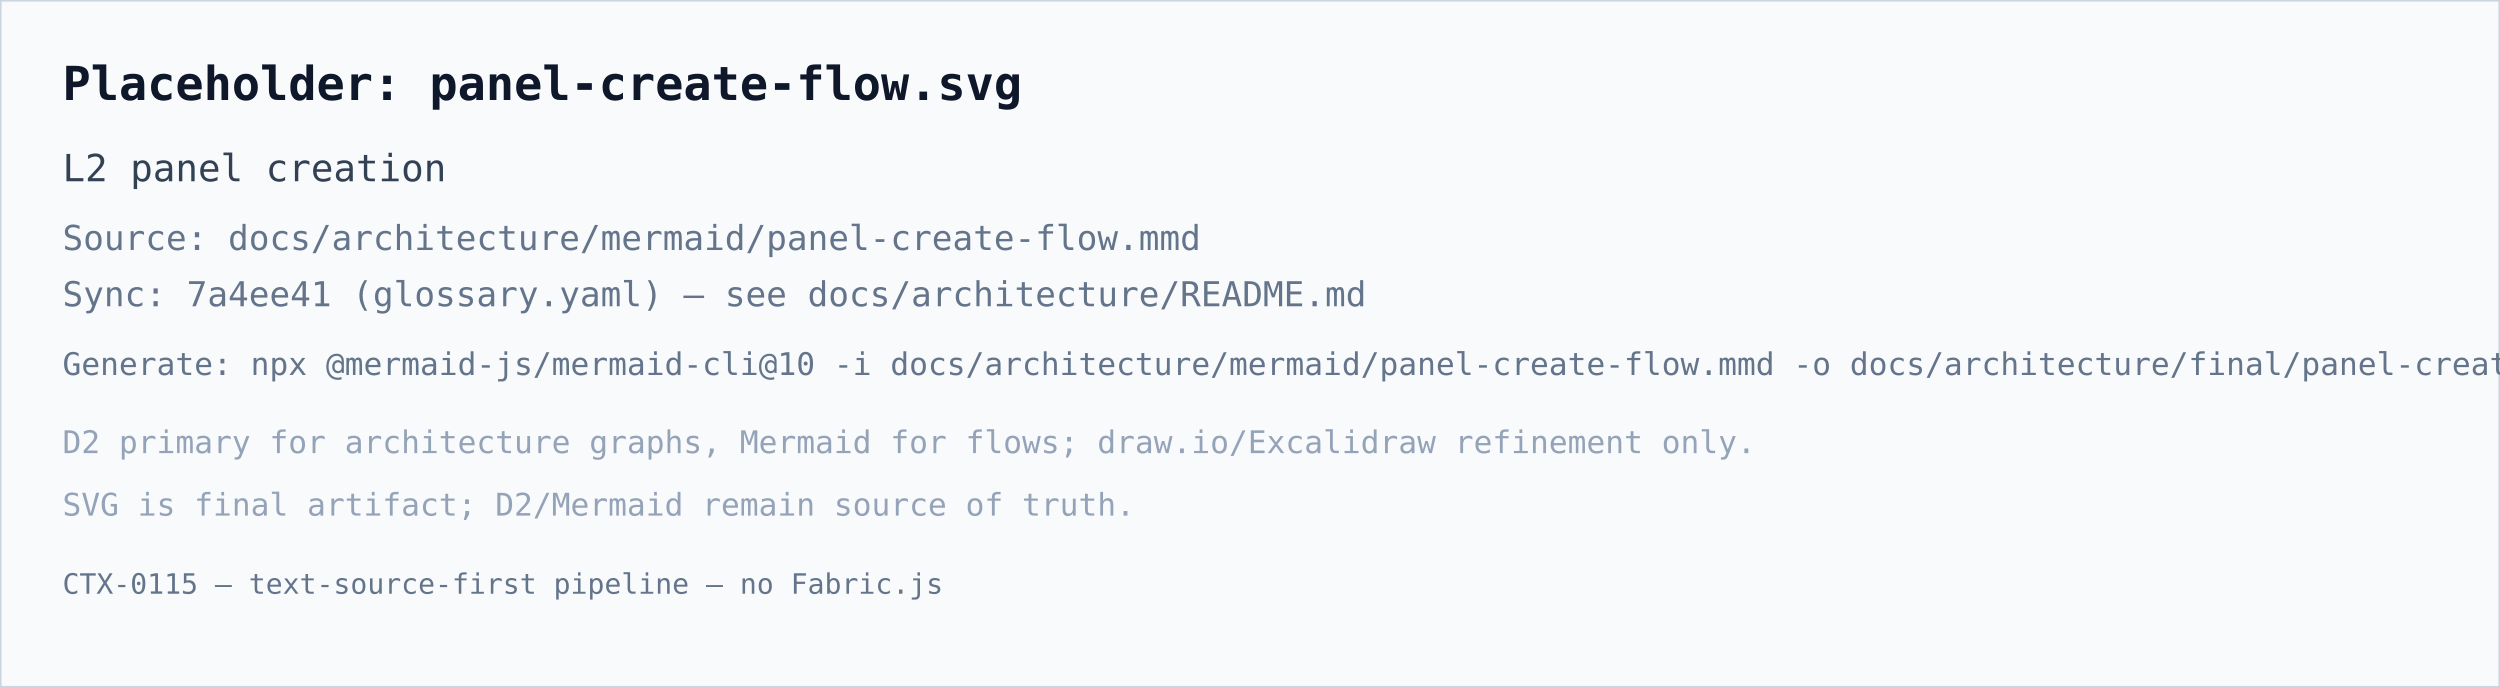
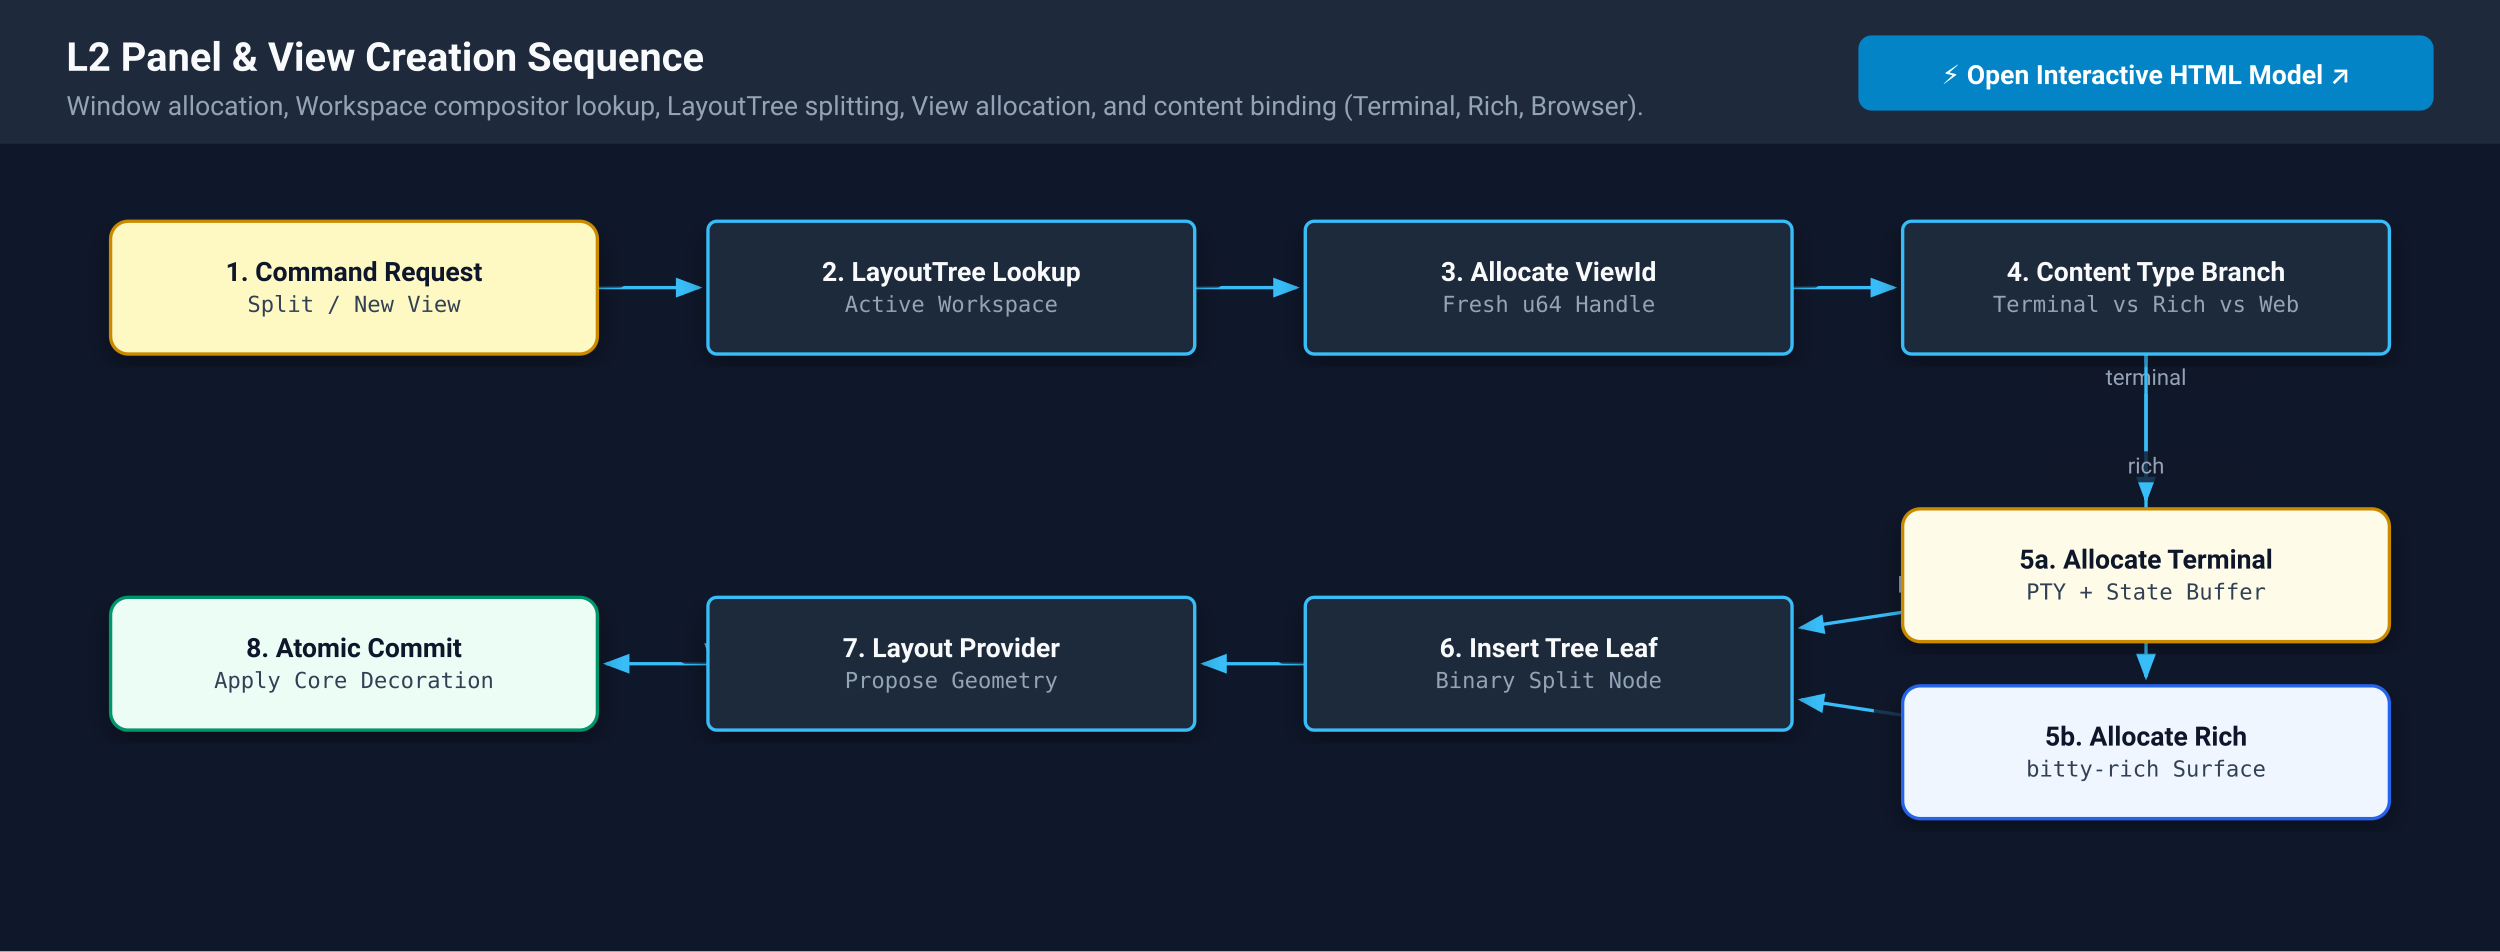
- <svg xmlns="http://www.w3.org/2000/svg" width="800" height="220" viewBox="0 0 800 220" role="img" aria-labelledby="title desc">
-   <rect width="100%" height="100%" fill="#f8fafc" stroke="#cbd5e1" />
-   <text x="20" y="32" font-family="monospace" font-size="15" font-weight="bold" fill="#0f172a">Placeholder: panel-create-flow.svg</text>
-   <text x="20" y="58" font-family="monospace" font-size="12" fill="#334155">L2 panel creation</text>
-   <text x="20" y="80" font-family="monospace" font-size="11" fill="#64748b">Source: docs/architecture/mermaid/panel-create-flow.mmd</text>
-   <text x="20" y="98" font-family="monospace" font-size="11" fill="#64748b">Sync: 7a4ee41 (glossary.yaml) — see docs/architecture/README.md</text>
-   <text x="20" y="120" font-family="monospace" font-size="10" fill="#64748b">Generate: npx @mermaid-js/mermaid-cli@10 -i docs/architecture/mermaid/panel-create-flow.mmd -o docs/architecture/final/panel-create-flow.svg</text>
-   <text x="20" y="145" font-family="monospace" font-size="10" fill="#94a3b8">D2 primary for architecture graphs, Mermaid for flows; draw.io/Excalidraw refinement only.</text>
-   <text x="20" y="165" font-family="monospace" font-size="10" fill="#94a3b8">SVG is final artifact; D2/Mermaid remain source of truth.</text>
-   <text x="20" y="190" font-family="monospace" font-size="9" fill="#64748b">CTX-0115 — text-source-first pipeline — no Fabric.js</text>
+ <svg xmlns="http://www.w3.org/2000/svg" width="1130" height="430" viewBox="0 0 1130 430">
+   <defs>
+     <marker id="arrow" markerWidth="8" markerHeight="6" refX="7" refY="3" orient="auto">
+       <polygon points="0 0, 8 3, 0 6" fill="#38bdf8" />
+     </marker>
+     <marker id="arrow-dashed" markerWidth="8" markerHeight="6" refX="7" refY="3" orient="auto">
+       <polygon points="0 0, 8 3, 0 6" fill="#94a3b8" />
+     </marker>
+     <filter id="shadow" x="-5%" y="-5%" width="110%" height="115%">
+       <feDropShadow dx="0" dy="4" stdDeviation="6" flood-color="#000000" flood-opacity="0.4" />
+     </filter>
+   </defs>
+   <style>
+     .title { font-family: -apple-system, BlinkMacSystemFont, "Segoe UI", Roboto, sans-serif; font-size: 18px; font-weight: 700; fill: #f8fafc; }
+     .subtitle { font-family: -apple-system, BlinkMacSystemFont, "Segoe UI", Roboto, sans-serif; font-size: 12px; fill: #94a3b8; }
+     .badge { font-family: "JetBrains Mono", monospace; font-size: 11px; font-weight: 600; fill: #38bdf8; }
+     .group-label { font-family: -apple-system, BlinkMacSystemFont, "Segoe UI", Roboto, sans-serif; font-size: 12px; font-weight: 700; fill: #94a3b8; text-transform: uppercase; letter-spacing: 0.05em; }
+     .node-title { font-family: -apple-system, BlinkMacSystemFont, "Segoe UI", Roboto, sans-serif; font-size: 12px; font-weight: 700; fill: #f8fafc; text-anchor: middle; }
+     .node-sub { font-family: "JetBrains Mono", monospace; font-size: 10px; fill: #94a3b8; text-anchor: middle; }
+     .node-title-dark { font-family: -apple-system, BlinkMacSystemFont, "Segoe UI", Roboto, sans-serif; font-size: 12px; font-weight: 700; fill: #0f172a; text-anchor: middle; }
+     .node-sub-dark { font-family: "JetBrains Mono", monospace; font-size: 10px; fill: #334155; text-anchor: middle; }
+     .edge-label { font-family: -apple-system, BlinkMacSystemFont, "Segoe UI", Roboto, sans-serif; font-size: 10px; fill: #94a3b8; text-anchor: middle; }
+     .btn-link { font-family: -apple-system, BlinkMacSystemFont, "Segoe UI", Roboto, sans-serif; font-size: 12px; font-weight: 600; fill: #ffffff; }
+   </style>
+   <rect width="100%" height="100%" fill="#0f172a" />
+   <rect x="0" y="0" width="1130" height="65" fill="#1e293b" />
+   <text x="30" y="32" class="title">L2 Panel &amp; View Creation Sequence</text>
+   <text x="30" y="52" class="subtitle">Window allocation, Workspace compositor lookup, LayoutTree splitting, View allocation, and content binding (Terminal, Rich, Browser).</text>
+   <a href="../interactive/panel-create-flow.html" target="_blank">
+     <rect x="840" y="16" width="260" height="34" rx="6" fill="#0284c7" />
+     <text x="970" y="38" class="btn-link" text-anchor="middle">⚡ Open Interactive HTML Model ↗</text>
+   </a>
+   <line x1="160" y1="130" x2="316" y2="130" stroke="#38bdf8" stroke-width="1.5" marker-end="url(#arrow)" />
+   <rect x="193" y="116" width="90" height="14" rx="3" fill="#0f172a" fill-opacity="0.8" />
+   <text x="238" y="126" class="edge-label">dispatch</text>
+   <line x1="430" y1="130" x2="586" y2="130" stroke="#38bdf8" stroke-width="1.5" marker-end="url(#arrow)" />
+   <rect x="463" y="116" width="90" height="14" rx="3" fill="#0f172a" fill-opacity="0.8" />
+   <text x="508" y="126" class="edge-label">locate focused</text>
+   <line x1="700" y1="130" x2="856" y2="130" stroke="#38bdf8" stroke-width="1.5" marker-end="url(#arrow)" />
+   <rect x="733" y="116" width="90" height="14" rx="3" fill="#0f172a" fill-opacity="0.8" />
+   <text x="778" y="126" class="edge-label">content check</text>
+   <line x1="970" y1="130" x2="970" y2="226" stroke="#38bdf8" stroke-width="1.5" marker-end="url(#arrow)" />
+   <rect x="925" y="164" width="90" height="14" rx="3" fill="#0f172a" fill-opacity="0.8" />
+   <text x="970" y="174" class="edge-label">terminal</text>
+   <line x1="970" y1="130" x2="970" y2="306" stroke="#38bdf8" stroke-width="1.5" marker-end="url(#arrow)" />
+   <rect x="925" y="204" width="90" height="14" rx="3" fill="#0f172a" fill-opacity="0.8" />
+   <text x="970" y="214" class="edge-label">rich</text>
+   <line x1="970" y1="260" x2="814" y2="283.704" stroke="#38bdf8" stroke-width="1.5" marker-end="url(#arrow)" />
+   <rect x="847" y="257.852" width="90" height="14" rx="3" fill="#0f172a" fill-opacity="0.8" />
+   <text x="892" y="267.852" class="edge-label">bind TerminalId</text>
+   <line x1="970" y1="340" x2="814" y2="316.296" stroke="#38bdf8" stroke-width="1.5" marker-end="url(#arrow)" />
+   <rect x="847" y="314.148" width="90" height="14" rx="3" fill="#0f172a" fill-opacity="0.8" />
+   <text x="892" y="324.148" class="edge-label">bind RichBlock</text>
+   <line x1="700" y1="300" x2="544" y2="300" stroke="#38bdf8" stroke-width="1.5" marker-end="url(#arrow)" />
+   <rect x="577" y="286" width="90" height="14" rx="3" fill="#0f172a" fill-opacity="0.8" />
+   <text x="622" y="296" class="edge-label">recalculate</text>
+   <line x1="430" y1="300" x2="274" y2="300" stroke="#38bdf8" stroke-width="1.5" marker-end="url(#arrow)" />
+   <rect x="307" y="286" width="90" height="14" rx="3" fill="#0f172a" fill-opacity="0.8" />
+   <text x="352" y="296" class="edge-label">validate &amp; draw</text>
+   <g id="node-pc_req" filter="url(#shadow)">
+     <a href="../interactive/panel-create-flow.html" target="_blank">
+       <rect x="50" y="100" width="220" height="60" rx="8" fill="#fef9c3" stroke="#ca8a04" stroke-width="1.5" />
+     </a>
+     <text x="160" y="127" class="node-title-dark">1. Command Request</text>
+     <text x="160" y="141" class="node-sub-dark">Split / New View</text>
+   </g>
+   <g id="node-pc_tree" filter="url(#shadow)">
+     <a href="../interactive/panel-create-flow.html" target="_blank">
+       <rect x="320" y="100" width="220" height="60" rx="4" fill="#1e293b" stroke="#38bdf8" stroke-width="1.5" />
+     </a>
+     <text x="430" y="127" class="node-title">2. LayoutTree Lookup</text>
+     <text x="430" y="141" class="node-sub">Active Workspace</text>
+   </g>
+   <g id="node-pc_alloc_view" filter="url(#shadow)">
+     <a href="../interactive/panel-create-flow.html" target="_blank">
+       <rect x="590" y="100" width="220" height="60" rx="4" fill="#1e293b" stroke="#38bdf8" stroke-width="1.5" />
+     </a>
+     <text x="700" y="127" class="node-title">3. Allocate ViewId</text>
+     <text x="700" y="141" class="node-sub">Fresh u64 Handle</text>
+   </g>
+   <g id="node-pc_branch" filter="url(#shadow)">
+     <a href="../interactive/panel-create-flow.html" target="_blank">
+       <rect x="860" y="100" width="220" height="60" rx="4" fill="#1e293b" stroke="#38bdf8" stroke-width="1.5" />
+     </a>
+     <text x="970" y="127" class="node-title">4. Content Type Branch</text>
+     <text x="970" y="141" class="node-sub">Terminal vs Rich vs Web</text>
+   </g>
+   <g id="node-pc_term" filter="url(#shadow)">
+     <a href="../interactive/panel-create-flow.html" target="_blank">
+       <rect x="860" y="230" width="220" height="60" rx="8" fill="#fefce8" stroke="#ca8a04" stroke-width="1.5" />
+     </a>
+     <text x="970" y="257" class="node-title-dark">5a. Allocate Terminal</text>
+     <text x="970" y="271" class="node-sub-dark">PTY + State Buffer</text>
+   </g>
+   <g id="node-pc_rich" filter="url(#shadow)">
+     <a href="../interactive/panel-create-flow.html" target="_blank">
+       <rect x="860" y="310" width="220" height="60" rx="8" fill="#eff6ff" stroke="#2563eb" stroke-width="1.5" />
+     </a>
+     <text x="970" y="337" class="node-title-dark">5b. Allocate Rich</text>
+     <text x="970" y="351" class="node-sub-dark">bitty-rich Surface</text>
+   </g>
+   <g id="node-pc_insert" filter="url(#shadow)">
+     <a href="../interactive/panel-create-flow.html" target="_blank">
+       <rect x="590" y="270" width="220" height="60" rx="4" fill="#1e293b" stroke="#38bdf8" stroke-width="1.5" />
+     </a>
+     <text x="700" y="297" class="node-title">6. Insert Tree Leaf</text>
+     <text x="700" y="311" class="node-sub">Binary Split Node</text>
+   </g>
+   <g id="node-pc_provider" filter="url(#shadow)">
+     <a href="../interactive/panel-create-flow.html" target="_blank">
+       <rect x="320" y="270" width="220" height="60" rx="4" fill="#1e293b" stroke="#38bdf8" stroke-width="1.5" />
+     </a>
+     <text x="430" y="297" class="node-title">7. Layout Provider</text>
+     <text x="430" y="311" class="node-sub">Propose Geometry</text>
+   </g>
+   <g id="node-pc_commit" filter="url(#shadow)">
+     <a href="../interactive/panel-create-flow.html" target="_blank">
+       <rect x="50" y="270" width="220" height="60" rx="8" fill="#ecfdf5" stroke="#059669" stroke-width="1.5" />
+     </a>
+     <text x="160" y="297" class="node-title-dark">8. Atomic Commit</text>
+     <text x="160" y="311" class="node-sub-dark">Apply Core Decoration</text>
+   </g>
</svg>
